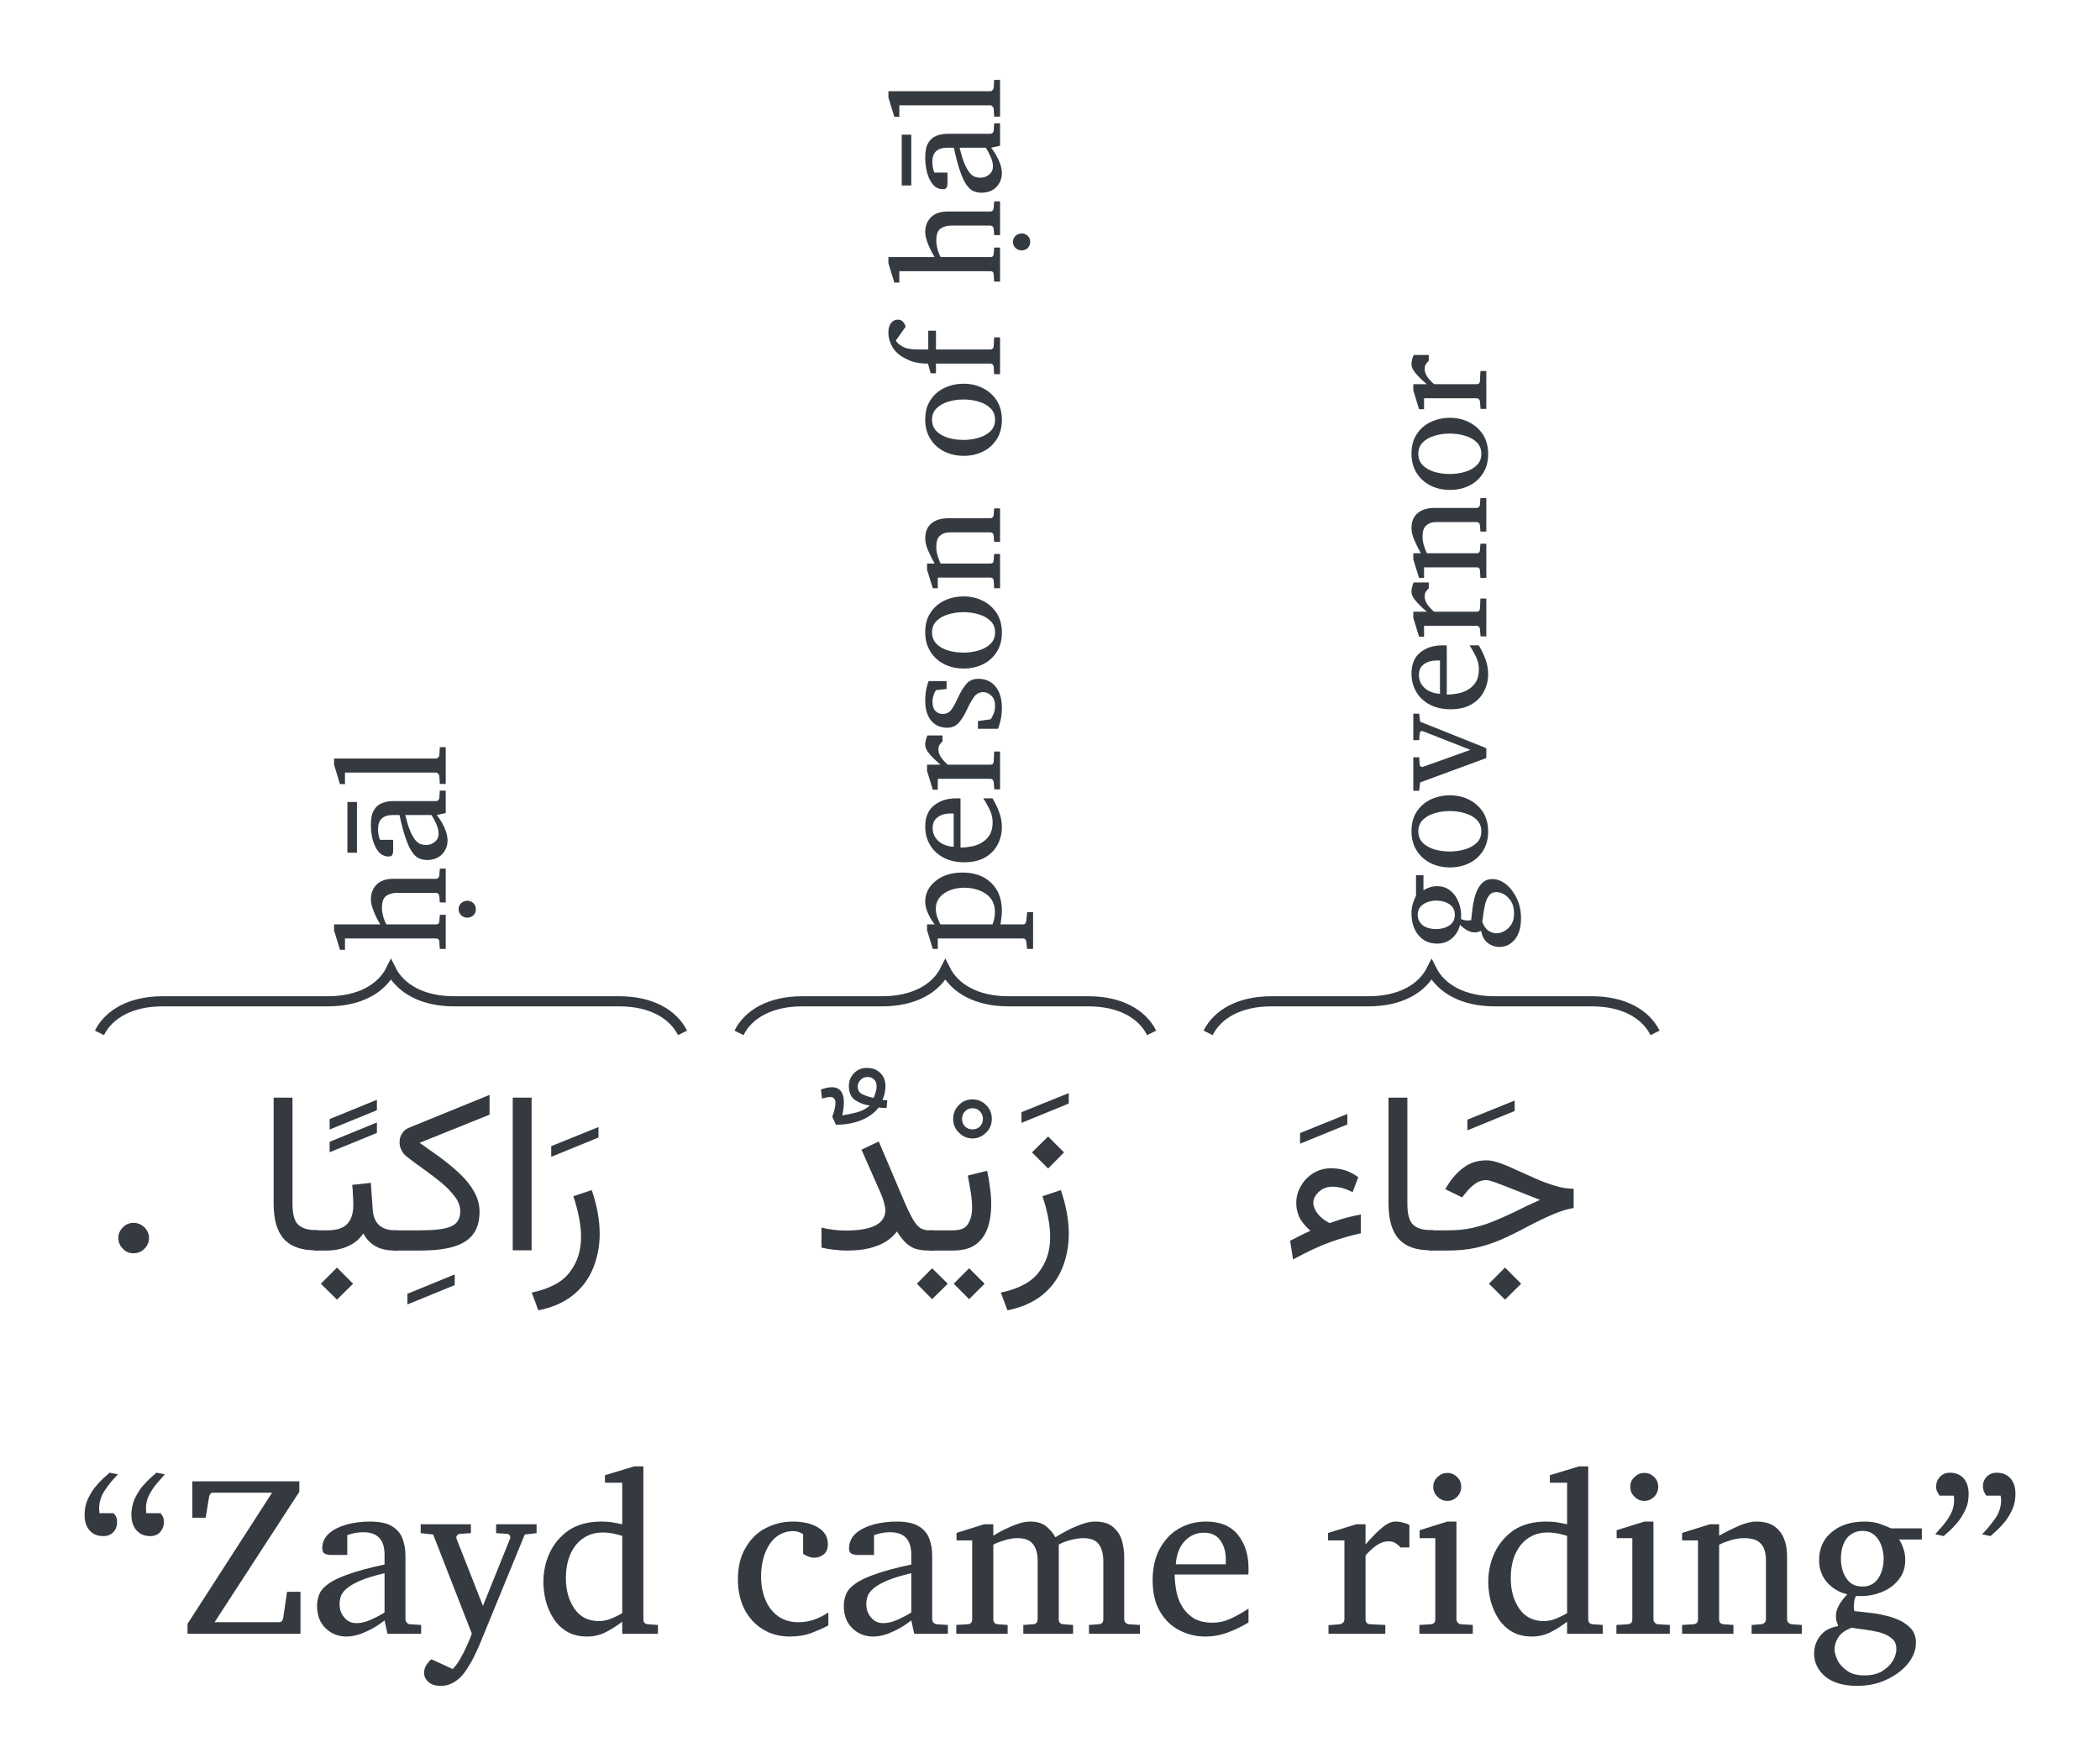
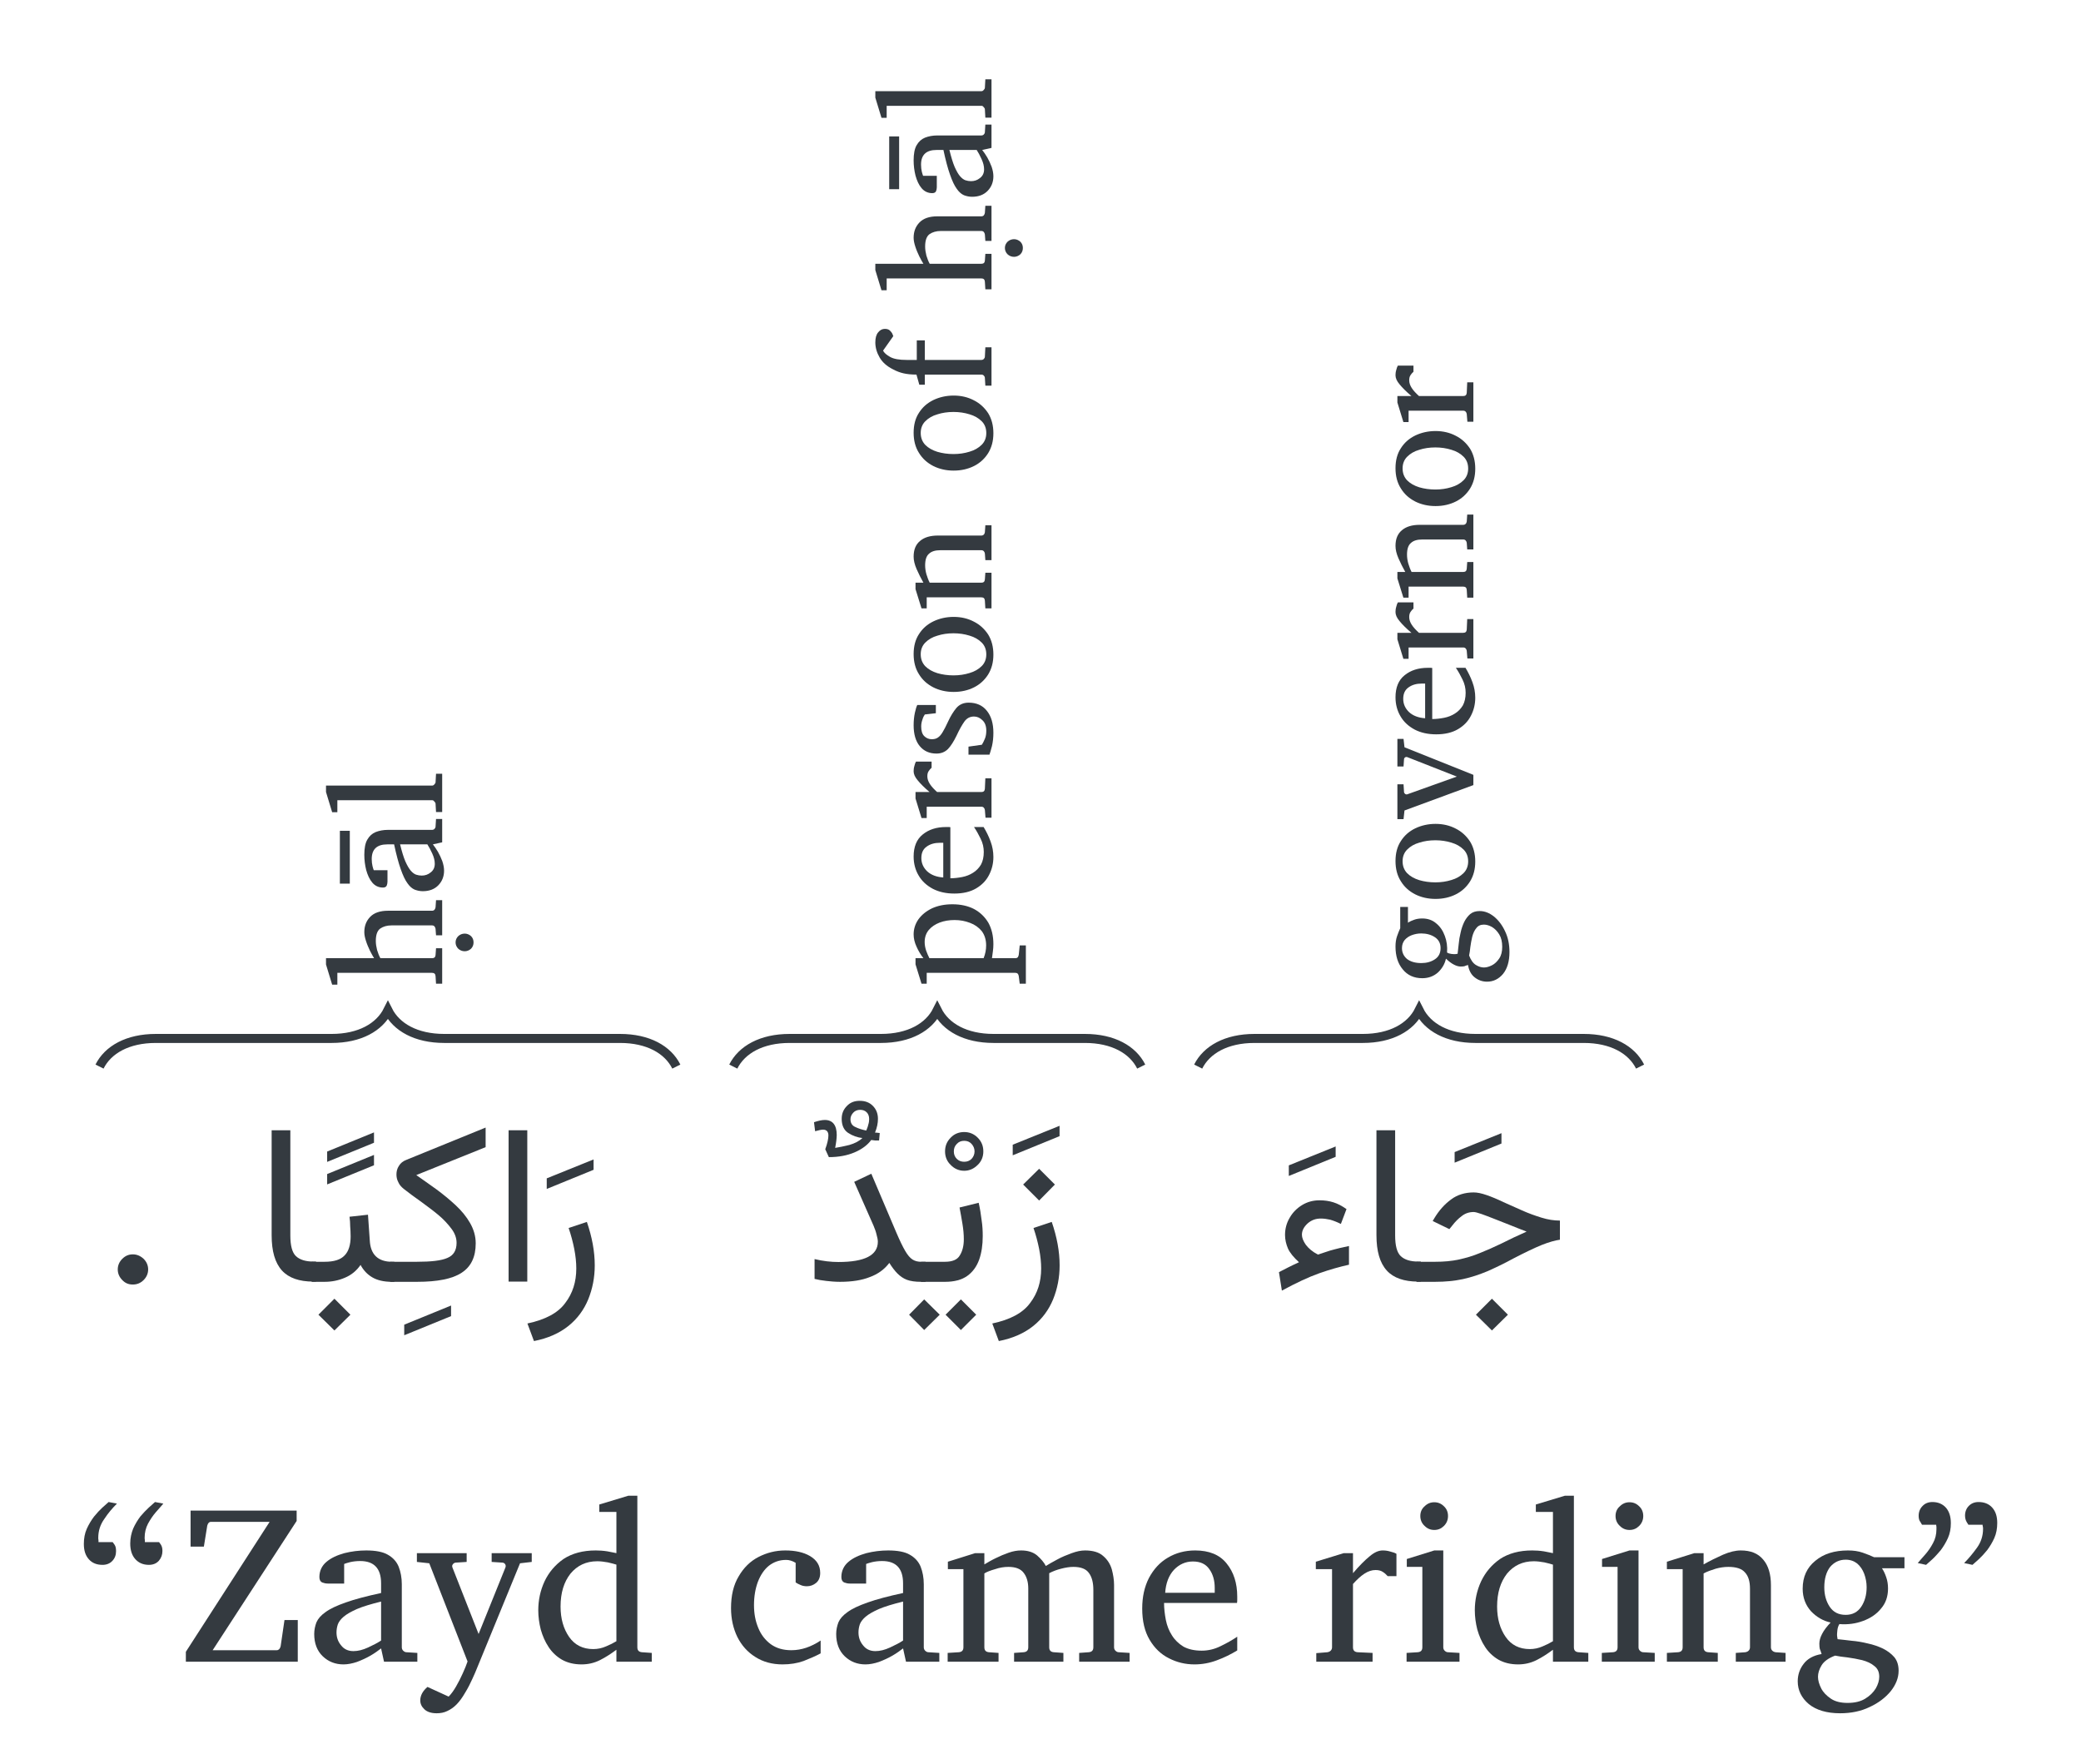
- <svg xmlns="http://www.w3.org/2000/svg" xmlns:xlink="http://www.w3.org/1999/xlink" version="1.1" width="151.636" height="125.428" viewBox="0 0 151.636 125.428">
+ <svg xmlns="http://www.w3.org/2000/svg" xmlns:xlink="http://www.w3.org/1999/xlink" version="1.1" width="151.912" height="128.753" viewBox="0 0 151.912 128.753">
  <defs>
    <path id="font_1_17" d="M.196 .055C.196 .037 .189 .021 .176 .008 .162-.006 .146-.012 .128-.012 .109-.012 .094-.006 .081 .008 .068 .021 .061 .037 .061 .055 .061 .073 .068 .089 .081 .102 .094 .115 .109 .122 .128 .122 .146 .122 .162 .115 .176 .102 .189 .089 .196 .073 .196 .055Z" />
    <path id="font_2_691" d="M.023-.263-.006-.185C.074-.168 .13-.138 .162-.094 .195-.051 .211-0 .211 .059 .211 .086 .208 .115 .202 .146 .196 .176 .188 .207 .177 .239L.258 .266C.281 .199 .293 .135 .293 .073 .293 .019 .283-.031 .264-.078 .245-.124 .216-.164 .176-.196 .136-.228 .085-.251 .023-.263Z" />
    <path id="font_2_728" d="M.031 .557V.604L.239 .688V.642L.031 .557Z" />
    <path id="font_2_681" d="M.157 .673V.001H.074V.673H.157Z" />
    <path id="font_2_1258" d="M.107 .474C.136 .454 .165 .433 .196 .411 .226 .389 .255 .365 .281 .341 .308 .316 .33 .289 .346 .261 .362 .233 .371 .203 .371 .171 .371 .11 .35 .067 .308 .04 .267 .013 .201 0 .11 0H-.009V.089H.109C.173 .089 .218 .094 .245 .106 .272 .117 .286 .139 .286 .173 .286 .194 .279 .215 .263 .236 .248 .256 .229 .277 .205 .297 .181 .317 .155 .336 .128 .356 .101 .375 .075 .394 .051 .413 .04 .422 .032 .431 .027 .443 .021 .454 .019 .466 .019 .477 .019 .49 .022 .503 .03 .515 .037 .527 .048 .536 .064 .542L.415 .685V.598L.107 .474Z" />
    <path id="font_2_731" d="M.028-.247V-.2L.236-.115V-.162L.028-.247Z" />
    <path id="font_2_1179" d="M-.01 .089H.047C.089 .089 .118 .098 .136 .117 .154 .135 .163 .164 .163 .202 .163 .218 .162 .233 .161 .247 .161 .261 .16 .275 .158 .289L.24 .298 .248 .184C.251 .121 .285 .089 .347 .089H.357V0H.346C.31 0 .281 .007 .259 .02 .237 .033 .22 .051 .207 .075 .189 .049 .166 .03 .137 .018 .109 .006 .079 0 .047 0H-.01V.089M.091-.075 .162-.146 .091-.216 .02-.146 .091-.075Z" />
    <path id="font_2_724" d="M.028 .6V.646L.236 .731V.685L.028 .6M.028 .5V.546L.236 .631V.585L.028 .5Z" />
    <path id="font_2_1173" d="M.074 .673H.157V.206C.157 .161 .165 .13 .182 .114 .199 .098 .225 .09 .259 .09H.271V.001H.259C.197 .001 .15 .017 .12 .05 .089 .084 .074 .136 .074 .207V.673Z" />
    <path id="font_2_692" d="M.202 .502 .272 .432 .202 .361 .131 .432 .202 .502M.023-.263-.006-.185C.074-.168 .13-.138 .162-.094 .195-.051 .211-0 .211 .059 .211 .086 .208 .115 .202 .146 .196 .176 .188 .207 .177 .239L.258 .266C.281 .199 .293 .135 .293 .073 .293 .019 .283-.031 .264-.078 .245-.124 .216-.164 .176-.196 .136-.228 .085-.251 .023-.263Z" />
    <path id="font_2_1285" d="M-.011 .089H.095C.128 .089 .15 .098 .161 .117 .173 .136 .179 .16 .179 .189 .179 .21 .177 .233 .173 .257 .169 .281 .165 .305 .16 .33L.245 .351C.251 .325 .255 .299 .258 .274 .262 .249 .263 .225 .263 .203 .263 .164 .258 .129 .247 .098 .236 .068 .219 .044 .194 .026 .17 .009 .137 0 .096 0H-.011V.089M.166-.078 .234-.146 .166-.214 .098-.146 .166-.078M.003-.078 .072-.146 .003-.214-.064-.146 .003-.078Z" />
    <path id="font_2_737" d="M.021 .568C.021 .592 .029 .612 .046 .629 .062 .646 .083 .654 .106 .654 .129 .654 .149 .646 .166 .629 .183 .612 .191 .592 .191 .568 .191 .545 .183 .524 .166 .508 .149 .491 .129 .482 .106 .482 .083 .482 .062 .491 .046 .508 .029 .524 .021 .545 .021 .568M.06 .568C.06 .555 .064 .544 .073 .535 .082 .526 .093 .522 .106 .522 .119 .522 .13 .526 .139 .535 .147 .544 .152 .555 .152 .568 .152 .581 .147 .592 .139 .601 .13 .611 .119 .615 .106 .615 .093 .615 .082 .611 .073 .601 .064 .592 .06 .581 .06 .568Z" />
    <path id="font_2_1209" d="M.329 .178C.329 .186 .327 .197 .323 .211 .32 .224 .315 .237 .31 .249L.224 .444 .3 .48 .411 .219C.426 .184 .439 .157 .45 .138 .461 .119 .472 .106 .483 .099 .494 .092 .507 .089 .521 .089H.541V0H.521C.495 0 .474 .003 .458 .009 .442 .015 .428 .025 .416 .037 .404 .049 .392 .065 .38 .084 .358 .055 .329 .034 .293 .021 .258 .007 .214 0 .161 0 .138 0 .118 .002 .1 .004 .081 .006 .064 .009 .048 .013V.101C.085 .092 .121 .088 .154 .088 .271 .088 .329 .118 .329 .178Z" />
    <path id="font_2_726" d="M.256 .515C.24 .493 .215 .474 .182 .46 .149 .446 .111 .439 .068 .439L.052 .474C.062 .501 .066 .522 .066 .535 .066 .552 .058 .561 .042 .561 .034 .561 .022 .558 .007 .554L.002 .594C.02 .6 .036 .604 .05 .604 .085 .604 .103 .581 .103 .537 .103 .529 .102 .521 .101 .511 .1 .502 .098 .491 .096 .48 .114 .483 .135 .487 .159 .493 .183 .5 .203 .51 .217 .524 .194 .526 .173 .534 .153 .547 .134 .56 .125 .581 .125 .609 .125 .631 .132 .65 .148 .666 .163 .682 .182 .689 .205 .689 .229 .689 .248 .682 .263 .667 .278 .652 .286 .633 .286 .609 .286 .59 .282 .57 .273 .548 .278 .548 .285 .547 .294 .546L.291 .513C.284 .513 .278 .513 .273 .513 .268 .514 .262 .514 .256 .515M.234 .557C.237 .565 .241 .573 .243 .583 .246 .592 .247 .601 .247 .608 .247 .621 .243 .631 .236 .638 .228 .646 .218 .649 .207 .649 .195 .649 .184 .645 .176 .636 .168 .627 .164 .618 .164 .607 .164 .591 .171 .579 .185 .573 .199 .566 .215 .561 .234 .557Z" />
    <path id="font_2_1198" d="M.325-.075 .396-.146 .325-.216 .254-.146 .325-.075M-.01 .089H.073C.111 .089 .146 .092 .178 .099 .21 .106 .241 .115 .272 .128 .302 .14 .334 .154 .367 .17 .401 .187 .438 .205 .479 .223 .456 .232 .432 .241 .408 .251 .383 .261 .359 .27 .337 .279 .315 .288 .295 .295 .279 .301 .262 .307 .25 .31 .244 .31 .224 .31 .206 .304 .191 .292 .176 .281 .162 .267 .149 .25L.136 .234 .062 .27 .069 .282C.09 .317 .115 .345 .144 .366 .172 .387 .206 .397 .244 .397 .26 .397 .279 .393 .302 .385 .325 .377 .349 .367 .376 .354 .403 .342 .43 .33 .459 .317 .488 .304 .516 .294 .545 .285 .574 .276 .601 .272 .627 .272V.187C.606 .184 .58 .177 .547 .164 .515 .151 .473 .131 .421 .104 .379 .081 .341 .063 .305 .047 .269 .032 .233 .02 .196 .012 .159 .004 .118 0 .072 0H-.01V.089Z" />
    <path id="font_2_675" d="M.147 .209C.147 .196 .153 .181 .164 .165 .176 .149 .193 .134 .218 .121 .24 .128 .258 .134 .273 .139 .288 .143 .302 .147 .315 .15 .328 .153 .341 .156 .356 .159V.076C.316 .067 .272 .055 .224 .038 .176 .021 .121-.005 .058-.039L.045 .043C.062 .052 .076 .059 .086 .064 .097 .07 .113 .077 .134 .087 .111 .108 .094 .128 .085 .148 .077 .167 .072 .187 .072 .208 .072 .236 .079 .262 .093 .285 .106 .308 .125 .327 .148 .341 .171 .355 .197 .362 .225 .362 .248 .362 .268 .359 .287 .353 .306 .347 .325 .337 .345 .323L.32 .257C.302 .266 .286 .272 .272 .276 .258 .279 .245 .281 .231 .281 .208 .281 .189 .274 .172 .259 .156 .244 .147 .228 .147 .209Z" />
    <path id="font_1_902" d="M.551 0H.328V.039L.369 .042C.375 .043 .38 .045 .385 .049 .389 .053 .391 .058 .391 .064V.322C.391 .35 .384 .374 .371 .393 .357 .412 .331 .421 .292 .421 .274 .421 .255 .418 .235 .413 .215 .407 .197 .4 .183 .392V.064C.183 .05 .19 .043 .203 .042L.246 .039V0H.021V.039L.069 .042C.083 .043 .09 .05 .09 .064V.665H.015V.698L.143 .737H.183V.432C.195 .44 .211 .448 .23 .458 .249 .467 .269 .476 .291 .483 .312 .49 .331 .494 .348 .494 .387 .494 .419 .482 .445 .457 .471 .432 .484 .394 .484 .343V.064C.484 .058 .486 .053 .49 .049 .495 .045 .5 .043 .506 .042L.551 .039V0M.339-.143C.339-.158 .333-.172 .323-.183 .312-.194 .299-.199 .283-.199 .268-.199 .254-.194 .243-.183 .233-.172 .227-.158 .227-.143 .227-.127 .233-.113 .243-.102 .254-.091 .268-.085 .283-.085 .299-.085 .312-.091 .323-.102 .333-.113 .339-.127 .339-.143Z" />
    <path id="font_1_271" d="M.492 0H.344L.331 .059C.318 .049 .303 .038 .284 .027 .265 .016 .245 .007 .224-.001 .203-.008 .183-.012 .164-.012 .128-.012 .097-0 .072 .024 .047 .048 .034 .081 .034 .123 .034 .142 .038 .159 .044 .175 .051 .191 .064 .206 .084 .22 .104 .235 .134 .249 .174 .263 .213 .277 .266 .291 .331 .305 .331 .307 .331 .313 .331 .322 .331 .331 .331 .34 .331 .348 .331 .414 .3 .447 .238 .447 .221 .447 .206 .445 .193 .442 .181 .439 .172 .436 .167 .434V.347H.094C.085 .347 .077 .349 .069 .352 .061 .356 .057 .364 .057 .376 .057 .403 .068 .426 .088 .443 .109 .461 .136 .473 .168 .482 .2 .49 .232 .494 .265 .494 .306 .494 .339 .488 .361 .475 .384 .462 .4 .444 .409 .422 .418 .399 .423 .373 .423 .344V.064C.423 .058 .425 .053 .429 .049 .433 .045 .438 .042 .444 .042L.492 .039V0M.331 .094V.267C.286 .256 .25 .245 .224 .234 .197 .222 .178 .211 .165 .2 .152 .189 .143 .177 .139 .166 .135 .154 .133 .142 .133 .13 .133 .109 .139 .09 .153 .073 .166 .056 .184 .047 .208 .047 .228 .047 .249 .052 .273 .063 .297 .074 .316 .084 .331 .094M.417 .586H.082V.649H.417V.586Z" />
    <path id="font_1_79" d="M.27 0H.027V.039L.08 .042C.085 .042 .089 .045 .094 .05 .1 .054 .102 .059 .102 .063V.665H.026V.698L.154 .737H.195V.063C.195 .059 .197 .054 .202 .05 .207 .045 .212 .042 .216 .042L.27 .039V0Z" />
    <path id="font_1_83" d="M.525 .248C.525 .196 .515 .15 .495 .111 .474 .072 .445 .042 .408 .02 .37-.001 .325-.012 .272-.012 .257-.012 .242-.011 .228-.009 .213-.007 .198-.005 .183-.003V-.152C.183-.158 .185-.163 .189-.167 .194-.17 .199-.172 .205-.173L.264-.179V-.218H.021V-.179L.069-.173C.083-.171 .09-.164 .09-.152V.411H.021V.444L.144 .482H.183V.432C.206 .45 .23 .464 .257 .476 .283 .488 .309 .494 .334 .494 .368 .494 .4 .484 .429 .464 .458 .443 .481 .415 .499 .378 .516 .341 .525 .298 .525 .248M.425 .234C.425 .268 .42 .3 .409 .329 .398 .357 .383 .38 .362 .398 .341 .415 .316 .424 .285 .424 .268 .424 .251 .421 .232 .415 .214 .408 .198 .402 .183 .394V.05C.21 .039 .237 .034 .264 .034 .301 .034 .331 .044 .355 .062 .378 .081 .396 .106 .407 .136 .419 .167 .425 .199 .425 .234Z" />
    <path id="font_1_72" d="M.266-.012C.226-.012 .188-.003 .153 .015 .117 .033 .089 .06 .067 .097 .045 .134 .034 .18 .034 .236 .034 .288 .044 .333 .064 .372 .085 .411 .112 .441 .148 .462 .183 .483 .224 .494 .269 .494 .331 .494 .378 .475 .409 .436 .44 .398 .456 .349 .456 .289 .456 .286 .456 .281 .456 .276 .456 .271 .456 .266 .455 .261H.131C.131 .236 .134 .211 .139 .185 .144 .16 .153 .137 .166 .117 .179 .096 .196 .08 .217 .067 .239 .055 .266 .049 .298 .049 .326 .049 .354 .055 .382 .069 .409 .082 .434 .096 .456 .111V.05C.428 .033 .398 .018 .365 .006 .333-.006 .3-.012 .266-.012M.136 .306H.356V.328C.356 .361 .348 .389 .332 .411 .316 .434 .292 .445 .259 .445 .226 .445 .198 .432 .175 .408 .152 .383 .139 .349 .136 .306Z" />
    <path id="font_1_85" d="M.381 .38H.342C.336 .387 .328 .394 .32 .399 .311 .405 .3 .407 .288 .407 .272 .407 .256 .402 .239 .391 .222 .38 .205 .364 .188 .345V.064C.188 .05 .195 .043 .209 .042L.275 .039V0H.025V.038L.074 .042C.08 .043 .085 .045 .089 .049 .093 .053 .095 .058 .095 .064V.411H.023V.444L.147 .482H.188V.393C.216 .426 .241 .451 .262 .468 .283 .486 .302 .494 .32 .494 .33 .494 .341 .493 .354 .489 .366 .486 .375 .483 .381 .479V.38Z" />
    <path id="font_1_86" d="M.349 .353H.297L.289 .423C.282 .428 .271 .434 .257 .438 .243 .443 .229 .446 .213 .446 .186 .446 .165 .44 .152 .427 .139 .414 .132 .398 .132 .379 .132 .364 .135 .351 .142 .341 .149 .33 .16 .32 .177 .31 .193 .3 .215 .289 .243 .276 .278 .26 .307 .242 .33 .223 .352 .204 .364 .178 .364 .145 .364 .096 .347 .057 .313 .03 .279 .002 .232-.012 .173-.012 .142-.012 .114-.009 .088-.003 .062 .004 .044 .009 .034 .013V.146H.085L.097 .061C.107 .055 .12 .048 .135 .042 .149 .036 .167 .033 .186 .033 .215 .033 .237 .041 .252 .057 .268 .073 .276 .091 .276 .111 .276 .137 .265 .157 .244 .172 .223 .187 .193 .204 .154 .222 .117 .24 .089 .258 .07 .276 .051 .295 .041 .319 .041 .349 .041 .394 .057 .429 .088 .455 .119 .481 .164 .494 .221 .494 .25 .494 .277 .491 .3 .486 .323 .481 .339 .476 .349 .471V.353Z" />
    <path id="font_1_82" d="M.51 .24C.51 .193 .5 .15 .48 .112 .461 .074 .433 .044 .398 .021 .362-.001 .32-.012 .271-.012 .222-.012 .181-.001 .145 .021 .11 .043 .082 .073 .063 .111 .044 .149 .034 .192 .034 .24 .034 .288 .044 .331 .063 .369 .083 .408 .11 .438 .146 .46 .182 .483 .225 .494 .274 .494 .324 .494 .366 .483 .401 .46 .437 .437 .463 .407 .482 .368 .5 .33 .51 .287 .51 .24M.406 .241C.406 .278 .401 .312 .391 .343 .382 .375 .367 .4 .347 .42 .328 .439 .303 .449 .273 .449 .242 .449 .217 .439 .197 .42 .177 .4 .163 .375 .153 .343 .144 .312 .139 .278 .139 .241 .139 .205 .144 .171 .154 .139 .163 .108 .178 .082 .198 .062 .217 .043 .242 .033 .272 .033 .303 .033 .328 .043 .347 .062 .367 .082 .382 .108 .391 .139 .401 .171 .406 .205 .406 .241Z" />
    <path id="font_1_81" d="M.547 0H.326V.039L.368 .042C.374 .043 .379 .045 .383 .049 .387 .053 .389 .058 .389 .064V.324C.389 .356 .382 .38 .367 .396 .353 .413 .328 .421 .293 .421 .274 .421 .255 .418 .237 .413 .218 .407 .2 .401 .183 .392V.064C.183 .05 .19 .043 .204 .042L.246 .039V0H.02V.039L.069 .042C.083 .043 .09 .05 .09 .064V.411H.02V.444L.142 .482H.183V.432C.211 .448 .24 .462 .269 .475 .299 .488 .325 .494 .348 .494 .392 .494 .425 .481 .448 .453 .471 .426 .482 .388 .482 .34V.064C.482 .058 .484 .053 .488 .049 .492 .045 .497 .043 .503 .042L.547 .039V0Z" />
    <path id="font_1_73" d="M.389 .677C.389 .663 .386 .653 .379 .645 .372 .638 .365 .632 .358 .629 .35 .626 .345 .624 .343 .623L.251 .688C.237 .681 .223 .665 .211 .643 .198 .62 .192 .585 .192 .538V.474H.316V.423H.192V.064C.192 .058 .194 .053 .198 .049 .202 .045 .207 .042 .213 .042L.272 .039V0H.029V.039L.078 .042C.084 .042 .089 .045 .093 .049 .097 .053 .099 .058 .099 .064V.423H.035V.458L.099 .476C.099 .509 .102 .536 .107 .558 .112 .58 .12 .602 .133 .626 .152 .664 .177 .692 .208 .71 .239 .728 .271 .737 .303 .737 .332 .737 .353 .731 .367 .719 .382 .707 .389 .693 .389 .677Z" />
    <path id="font_1_74" d="M.508 .415H.408C.416 .403 .422 .39 .427 .375 .432 .361 .435 .344 .435 .325 .435 .29 .425 .26 .404 .236 .384 .211 .357 .193 .324 .181 .292 .169 .257 .164 .219 .167 .214 .159 .211 .149 .21 .139 .209 .129 .208 .12 .209 .113 .21 .105 .211 .101 .211 .1 .229 .098 .25 .096 .273 .093 .297 .091 .321 .087 .345 .081 .369 .076 .392 .068 .413 .058 .433 .048 .45 .035 .463 .02 .476 .004 .482-.016 .482-.04 .482-.072 .47-.102 .447-.131 .424-.159 .393-.183 .354-.201 .315-.22 .271-.229 .222-.229 .163-.229 .116-.215 .083-.188 .051-.161 .034-.127 .034-.087 .034-.058 .043-.032 .06-.01 .077 .013 .104 .028 .14 .034 .137 .045 .134 .052 .132 .057 .131 .061 .13 .069 .13 .08 .13 .093 .134 .108 .142 .123 .15 .139 .163 .156 .18 .174 .147 .181 .118 .198 .093 .224 .069 .251 .056 .284 .056 .324 .056 .377 .075 .418 .112 .448 .149 .479 .197 .494 .257 .494 .281 .494 .303 .491 .323 .484 .343 .477 .36 .47 .373 .464H.508V.415M.34 .331C.34 .352 .336 .372 .329 .391 .322 .409 .312 .424 .298 .436 .284 .447 .267 .453 .247 .453 .219 .453 .196 .442 .178 .421 .161 .399 .152 .369 .152 .33 .152 .297 .16 .268 .176 .244 .192 .22 .215 .208 .247 .208 .277 .208 .3 .22 .316 .244 .332 .268 .34 .297 .34 .331M.396-.067C.396-.046 .389-.03 .374-.019 .36-.007 .342 .001 .32 .007 .299 .012 .277 .016 .255 .019 .234 .021 .215 .024 .2 .027 .171 .016 .151 .002 .14-.016 .129-.034 .124-.051 .124-.067 .124-.083 .129-.1 .138-.118 .147-.136 .162-.151 .181-.164 .2-.177 .225-.183 .255-.183 .287-.183 .313-.177 .334-.164 .355-.151 .37-.136 .381-.118 .391-.1 .396-.083 .396-.067Z" />
    <path id="font_1_89" d="M.519 .443 .466 .437 .291 0H.226L.065 .437 .01 .443V.482H.231V.443L.183 .44C.178 .44 .173 .437 .17 .433 .167 .428 .166 .424 .168 .418L.28 .105 .403 .418C.405 .423 .405 .428 .402 .433 .399 .437 .395 .44 .389 .44L.344 .443V.482H.519V.443Z" />
    <path id="font_1_180" d="M.392 .702C.383 .691 .371 .678 .358 .663 .345 .648 .334 .631 .324 .613 .314 .594 .309 .573 .309 .551 .309 .548 .309 .544 .31 .54 .31 .537 .31 .533 .31 .531H.373L.381 .52C.386 .512 .388 .503 .388 .492 .388 .475 .383 .461 .372 .448 .361 .436 .346 .43 .328 .43 .302 .43 .282 .439 .267 .456 .252 .473 .245 .496 .245 .525 .245 .549 .25 .571 .258 .591 .267 .611 .278 .629 .29 .645 .303 .66 .315 .673 .327 .684 .339 .695 .348 .703 .355 .709L.392 .702M.186 .702C.166 .682 .147 .66 .13 .634 .112 .609 .103 .581 .103 .55 .103 .547 .103 .543 .104 .54 .104 .536 .104 .533 .104 .531H.167L.175 .52C.18 .513 .182 .504 .182 .491 .182 .474 .177 .46 .166 .448 .155 .436 .14 .43 .122 .43 .096 .43 .076 .438 .061 .455 .046 .472 .039 .494 .039 .523 .039 .547 .043 .57 .052 .59 .061 .61 .072 .628 .084 .644 .097 .66 .109 .673 .121 .684 .133 .695 .142 .703 .149 .709L.186 .702Z" />
    <path id="font_1_61" d="M.536 0H.039V.044L.411 .621H.151C.142 .621 .137 .615 .134 .604L.119 .511H.06V.671H.531V.625L.158 .051H.443C.447 .051 .451 .053 .454 .056 .457 .06 .459 .064 .46 .069L.477 .185H.536V0Z" />
    <path id="font_1_68" d="M.492 0H.344L.331 .059C.318 .049 .303 .038 .284 .027 .265 .016 .245 .007 .224-.001 .203-.008 .183-.012 .164-.012 .128-.012 .097-0 .072 .024 .047 .048 .034 .081 .034 .123 .034 .142 .038 .159 .044 .175 .051 .191 .064 .206 .084 .22 .104 .235 .134 .249 .174 .263 .213 .277 .266 .291 .331 .305 .331 .307 .331 .313 .331 .322 .331 .331 .331 .34 .331 .348 .331 .414 .3 .447 .238 .447 .221 .447 .206 .445 .193 .442 .181 .439 .172 .436 .167 .434V.347H.094C.085 .347 .077 .349 .069 .352 .061 .356 .057 .364 .057 .376 .057 .403 .068 .426 .088 .443 .109 .461 .136 .473 .168 .482 .2 .49 .232 .494 .265 .494 .306 .494 .339 .488 .361 .475 .384 .462 .4 .444 .409 .422 .418 .399 .423 .373 .423 .344V.064C.423 .058 .425 .053 .429 .049 .433 .045 .438 .042 .444 .042L.492 .039V0M.331 .094V.267C.286 .256 .25 .245 .224 .234 .197 .222 .178 .211 .165 .2 .152 .189 .143 .177 .139 .166 .135 .154 .133 .142 .133 .13 .133 .109 .139 .09 .153 .073 .166 .056 .184 .047 .208 .047 .228 .047 .249 .052 .273 .063 .297 .074 .316 .084 .331 .094Z" />
    <path id="font_1_92" d="M.52 .443 .468 .437 .276-.031C.272-.042 .265-.057 .256-.077 .247-.097 .237-.117 .224-.138 .212-.159 .199-.177 .185-.191 .173-.203 .16-.212 .145-.219 .131-.226 .115-.229 .098-.229 .074-.229 .056-.223 .044-.212 .031-.2 .025-.187 .025-.172 .025-.15 .036-.13 .057-.112L.151-.155C.162-.144 .173-.129 .184-.11 .195-.091 .205-.071 .214-.051 .223-.031 .23-.014 .235 .001L.065 .437 .01 .443V.482H.231V.443L.183 .44C.178 .44 .173 .437 .17 .433 .166 .428 .166 .424 .168 .418L.284 .123 .403 .418C.405 .423 .405 .428 .402 .433 .399 .437 .395 .44 .389 .44L.342 .443V.482H.52V.443Z" />
    <path id="font_1_71" d="M.538 0H.381V.053C.358 .036 .334 .02 .308 .007 .282-.006 .255-.012 .226-.012 .193-.012 .164-.005 .139 .009 .115 .023 .095 .042 .08 .065 .064 .089 .053 .115 .045 .143 .038 .171 .034 .2 .034 .228 .034 .273 .043 .316 .062 .357 .081 .397 .109 .43 .146 .456 .184 .481 .232 .494 .289 .494 .305 .494 .322 .493 .341 .49 .36 .486 .373 .484 .381 .482V.665H.305V.698L.434 .737H.474V.064C.474 .05 .481 .043 .495 .042L.538 .039V0M.381 .091V.431C.372 .434 .36 .437 .343 .441 .326 .444 .311 .446 .296 .446 .246 .446 .207 .427 .177 .391 .148 .354 .133 .306 .133 .245 .133 .191 .146 .146 .171 .11 .196 .074 .232 .056 .278 .056 .298 .056 .317 .06 .335 .068 .352 .075 .368 .083 .381 .091Z" />
    <path id="font_1_70" d="M.432 .037C.41 .025 .384 .014 .356 .003 .328-.007 .297-.012 .263-.012 .217-.012 .176-.001 .142 .021 .108 .042 .081 .072 .062 .11 .044 .147 .034 .19 .034 .238 .034 .294 .045 .341 .068 .379 .09 .417 .119 .446 .156 .465 .193 .484 .232 .494 .275 .494 .319 .494 .356 .486 .385 .469 .415 .451 .43 .427 .43 .394 .43 .375 .424 .36 .412 .35 .4 .34 .386 .335 .371 .335 .36 .335 .35 .337 .342 .341 .334 .344 .327 .348 .321 .352V.439C.306 .448 .292 .452 .279 .452 .249 .452 .224 .443 .202 .426 .181 .409 .165 .385 .153 .354 .142 .324 .136 .29 .136 .251 .136 .214 .142 .181 .155 .15 .167 .12 .186 .096 .21 .078 .235 .06 .265 .051 .302 .051 .325 .051 .347 .055 .368 .062 .389 .069 .411 .08 .432 .094V.037Z" />
    <path id="font_1_80" d="M.828 0H.604V.039L.646 .042C.66 .043 .667 .05 .667 .064V.319C.667 .35 .661 .375 .648 .393 .635 .412 .612 .421 .578 .421 .562 .421 .543 .418 .524 .413 .504 .408 .486 .401 .471 .393V.064C.471 .05 .478 .043 .492 .042L.534 .039V0H.315V.039L.357 .042C.371 .043 .378 .05 .378 .064V.325C.378 .354 .371 .377 .358 .394 .345 .412 .322 .421 .29 .421 .271 .421 .251 .418 .231 .411 .21 .405 .194 .399 .183 .392V.064C.183 .05 .19 .043 .204 .042L.246 .039V0H.02V.039L.069 .042C.083 .043 .09 .05 .09 .064V.411H.021V.444L.142 .482H.183V.432C.198 .441 .215 .451 .234 .46 .252 .469 .271 .477 .291 .484 .311 .491 .329 .494 .346 .494 .375 .494 .399 .487 .417 .472 .434 .457 .448 .441 .456 .425 .469 .433 .486 .443 .507 .454 .527 .465 .549 .474 .571 .482 .593 .49 .612 .494 .63 .494 .665 .494 .692 .486 .71 .47 .729 .454 .742 .434 .749 .41 .755 .387 .759 .364 .759 .341V.064C.759 .058 .761 .053 .765 .049 .769 .045 .774 .042 .78 .042L.828 .039V0Z" />
    <path id="font_1_76" d="M.218 .647C.218 .63 .212 .615 .2 .603 .188 .591 .174 .585 .157 .585 .14 .585 .126 .591 .114 .603 .101 .615 .095 .63 .095 .647 .095 .664 .101 .679 .114 .69 .126 .702 .14 .708 .157 .708 .174 .708 .188 .702 .2 .69 .212 .679 .218 .664 .218 .647M.269 0H.034V.039L.083 .042C.097 .043 .104 .05 .104 .064V.421H.035V.456L.157 .494H.197V.064C.197 .058 .199 .053 .203 .049 .207 .045 .212 .042 .218 .042L.269 .039V0Z" />
    <path id="font_1_181" d="M.414 .616C.414 .592 .41 .569 .401 .549 .392 .529 .381 .511 .369 .495 .356 .479 .344 .466 .332 .455 .32 .444 .311 .436 .304 .43L.267 .438C.287 .458 .306 .481 .324 .506 .342 .531 .351 .559 .351 .59 .351 .593 .351 .597 .35 .6 .349 .603 .349 .606 .349 .608H.286L.279 .619C.274 .627 .271 .637 .271 .649 .271 .666 .277 .681 .288 .692 .299 .703 .313 .709 .331 .709 .356 .709 .377 .701 .392 .684 .407 .667 .414 .645 .414 .616M.208 .615C.208 .591 .204 .569 .195 .549 .186 .529 .175 .511 .163 .495 .15 .48 .138 .466 .126 .455 .114 .444 .105 .436 .098 .43L.061 .438C.07 .449 .082 .462 .095 .477 .108 .492 .119 .508 .129 .527 .139 .545 .144 .566 .144 .588 .144 .591 .144 .595 .144 .599 .143 .603 .143 .606 .143 .608H.08L.073 .62C.067 .627 .065 .637 .065 .648 .065 .665 .071 .68 .082 .691 .093 .703 .108 .709 .126 .709 .152 .709 .172 .7 .187 .683 .201 .666 .208 .644 .208 .615Z" />
  </defs>
-   <use data-text="." xlink:href="#font_1_17" transform="matrix(16.40848,0,0,-16.40848,7.543261,90.30502)" fill="#343a40" />
-   <use data-text="ر" xlink:href="#font_2_691" transform="matrix(16.40848,0,0,-16.40848,38.49405,90.30502)" fill="#343a40" />
-   <use data-text="َ" xlink:href="#font_2_728" transform="matrix(16.40848,0,0,-16.40848,39.29376,92.6767)" fill="#343a40" />
-   <use data-text="ا" xlink:href="#font_2_681" transform="matrix(16.40848,0,0,-16.40848,35.80944,90.30502)" fill="#343a40" />
-   <use data-text="ك" xlink:href="#font_2_1258" transform="matrix(16.40848,0,0,-16.40848,28.54049,90.30502)" fill="#343a40" />
-   <use data-text="ِ" xlink:href="#font_2_731" transform="matrix(16.40848,0,0,-16.40848,28.95975,90.14398)" fill="#343a40" />
-   <use data-text="ب" xlink:href="#font_2_1179" transform="matrix(16.40848,0,0,-16.40848,22.8384,90.30502)" fill="#343a40" />
-   <use data-text="ً" xlink:href="#font_2_724" transform="matrix(16.40848,0,0,-16.40848,23.34348,91.41034)" fill="#343a40" />
-   <use data-text="ا" xlink:href="#font_2_1173" transform="matrix(16.40848,0,0,-16.40848,18.54339,90.30502)" fill="#343a40" />
-   <use data-text="ز" xlink:href="#font_2_692" transform="matrix(16.40848,0,0,-16.40848,72.36735,90.30502)" fill="#343a40" />
-   <use data-text="َ" xlink:href="#font_2_728" transform="matrix(16.40848,0,0,-16.40848,73.24941,90.2245)" fill="#343a40" />
-   <use data-text="ي" xlink:href="#font_2_1285" transform="matrix(16.40848,0,0,-16.40848,67.25616,90.30502)" fill="#343a40" />
-   <use data-text="ْ" xlink:href="#font_2_737" transform="matrix(16.40848,0,0,-16.40848,68.48226,90.12019)" fill="#343a40" />
-   <use data-text="د" xlink:href="#font_2_1209" transform="matrix(16.40848,0,0,-16.40848,58.53072,90.30502)" fill="#343a40" />
-   <use data-text="ٌ" xlink:href="#font_2_726" transform="matrix(16.40848,0,0,-16.40848,59.24442,88.42195)" fill="#343a40" />
-   <use data-text="ج" xlink:href="#font_2_1198" transform="matrix(16.40848,0,0,-16.40848,103.3419,90.30502)" fill="#343a40" />
-   <use data-text="َ" xlink:href="#font_2_728" transform="matrix(16.40848,0,0,-16.40848,105.4483,90.76251)" fill="#343a40" />
-   <use data-text="ا" xlink:href="#font_2_1173" transform="matrix(16.40848,0,0,-16.40848,99.04691,90.30502)" fill="#343a40" />
-   <use data-text="ء" xlink:href="#font_2_675" transform="matrix(16.40848,0,0,-16.40848,92.41789,90.30502)" fill="#343a40" />
-   <use data-text="َ" xlink:href="#font_2_728" transform="matrix(16.40848,0,0,-16.40848,93.36659,91.73059)" fill="#343a40" />
-   <path transform="matrix(1.83,0,0,-1.83,7.543261,90.30502)" stroke-width=".399" stroke-linecap="butt" stroke-miterlimit="10" stroke-linejoin="miter" fill="none" stroke="#343a40" d="M-.199 8.589C.174 9.337 1.046 9.835 2.291 9.835H8.814C10.059 9.835 10.931 10.333 11.304 11.08 11.678 10.333 12.55 9.835 13.795 9.835H20.317C21.563 9.835 22.435 9.337 22.808 8.589" />
-   <use data-text="ḥ" xlink:href="#font_1_902" transform="matrix(0,-10.93897,-10.93897,-0,32.18422,68.75311)" fill="#343a40" />
-   <use data-text="ā" xlink:href="#font_1_271" transform="matrix(0,-10.93897,-10.93897,-0,32.18422,62.47414)" fill="#343a40" />
-   <use data-text="l" xlink:href="#font_1_79" transform="matrix(0,-10.93897,-10.93897,-0,32.18422,56.9062)" fill="#343a40" />
-   <path transform="matrix(1.83,0,0,-1.83,7.543261,90.30502)" stroke-width=".399" stroke-linecap="butt" stroke-miterlimit="10" stroke-linejoin="miter" fill="none" stroke="#343a40" d="M25.037 8.589C25.41 9.337 26.282 9.835 27.527 9.835H30.687C31.932 9.835 32.804 10.333 33.178 11.08 33.551 10.333 34.423 9.835 35.668 9.835H38.828C40.074 9.835 40.945 9.337 41.319 8.589" />
-   <use data-text="p" xlink:href="#font_1_83" transform="matrix(0,-10.93897,-10.93897,-0,72.21181,68.75311)" fill="#343a40" />
-   <use data-text="e" xlink:href="#font_1_72" transform="matrix(0,-10.93897,-10.93897,-0,72.21181,62.63822)" fill="#343a40" />
-   <use data-text="r" xlink:href="#font_1_85" transform="matrix(0,-10.93897,-10.93897,-0,72.21181,57.27812)" fill="#343a40" />
-   <use data-text="s" xlink:href="#font_1_86" transform="matrix(0,-10.93897,-10.93897,-0,72.21181,53.00098)" fill="#343a40" />
-   <use data-text="o" xlink:href="#font_1_82" transform="matrix(0,-10.93897,-10.93897,-0,72.21181,48.64726)" fill="#343a40" />
-   <use data-text="n" xlink:href="#font_1_81" transform="matrix(0,-10.93897,-10.93897,-0,72.21181,42.69647)" fill="#343a40" />
-   <use data-text="o" xlink:href="#font_1_82" transform="matrix(0,-10.93897,-10.93897,-0,72.21181,33.28895)" fill="#343a40" />
-   <use data-text="f" xlink:href="#font_1_73" transform="matrix(0,-10.93897,-10.93897,-0,72.21181,27.33814)" fill="#343a40" />
-   <use data-text="ḥ" xlink:href="#font_1_902" transform="matrix(0,-10.93897,-10.93897,-0,72.21181,20.56691)" fill="#343a40" />
-   <use data-text="ā" xlink:href="#font_1_271" transform="matrix(0,-10.93897,-10.93897,-0,72.21181,14.28794)" fill="#343a40" />
-   <use data-text="l" xlink:href="#font_1_79" transform="matrix(0,-10.93897,-10.93897,-0,72.21181,8.720001)" fill="#343a40" />
-   <path transform="matrix(1.83,0,0,-1.83,7.543261,90.30502)" stroke-width=".399" stroke-linecap="butt" stroke-miterlimit="10" stroke-linejoin="miter" fill="none" stroke="#343a40" d="M43.547 8.589C43.921 9.337 44.793 9.835 46.038 9.835H49.874C51.12 9.835 51.992 10.333 52.365 11.08 52.739 10.333 53.61 9.835 54.856 9.835H58.692C59.937 9.835 60.809 9.337 61.183 8.589" />
-   <use data-text="g" xlink:href="#font_1_74" transform="matrix(0,-10.93897,-10.93897,-0,107.324,68.75311)" fill="#343a40" />
-   <use data-text="o" xlink:href="#font_1_82" transform="matrix(0,-10.93897,-10.93897,-0,107.324,63.01015)" fill="#343a40" />
-   <use data-text="v" xlink:href="#font_1_89" transform="matrix(0,-10.93897,-10.93897,-0,107.324,57.21249)" fill="#343a40" />
-   <use data-text="e" xlink:href="#font_1_72" transform="matrix(0,-10.93897,-10.93897,-0,107.324,51.58985)" fill="#343a40" />
-   <use data-text="r" xlink:href="#font_1_85" transform="matrix(0,-10.93897,-10.93897,-0,107.324,46.22975)" fill="#343a40" />
-   <use data-text="n" xlink:href="#font_1_81" transform="matrix(0,-10.93897,-10.93897,-0,107.324,41.95262)" fill="#343a40" />
-   <use data-text="o" xlink:href="#font_1_82" transform="matrix(0,-10.93897,-10.93897,-0,107.324,35.75021)" fill="#343a40" />
-   <use data-text="r" xlink:href="#font_1_85" transform="matrix(0,-10.93897,-10.93897,-0,107.324,29.79942)" fill="#343a40" />
-   <use data-text="“" xlink:href="#font_1_180" transform="matrix(16.40848,0,0,-16.40848,5.468041,117.9819)" fill="#343a40" />
-   <use data-text="Z" xlink:href="#font_1_61" transform="matrix(16.40848,0,0,-16.40848,12.90108,117.9819)" fill="#343a40" />
-   <use data-text="a" xlink:href="#font_1_68" transform="matrix(16.40848,0,0,-16.40848,22.33595,117.9819)" fill="#343a40" />
-   <use data-text="y" xlink:href="#font_1_92" transform="matrix(16.40848,0,0,-16.40848,30.21202,117.9819)" fill="#343a40" />
-   <use data-text="d" xlink:href="#font_1_71" transform="matrix(16.40848,0,0,-16.40848,38.6788,117.9819)" fill="#343a40" />
-   <use data-text="c" xlink:href="#font_1_70" transform="matrix(16.40848,0,0,-16.40848,52.72445,117.9819)" fill="#343a40" />
-   <use data-text="a" xlink:href="#font_1_68" transform="matrix(16.40848,0,0,-16.40848,60.3708,117.9819)" fill="#343a40" />
-   <use data-text="m" xlink:href="#font_1_80" transform="matrix(16.40848,0,0,-16.40848,68.72272,117.9819)" fill="#343a40" />
-   <use data-text="e" xlink:href="#font_1_72" transform="matrix(16.40848,0,0,-16.40848,82.66992,117.9819)" fill="#343a40" />
-   <use data-text="r" xlink:href="#font_1_85" transform="matrix(16.40848,0,0,-16.40848,95.51776,117.9819)" fill="#343a40" />
-   <use data-text="i" xlink:href="#font_1_76" transform="matrix(16.40848,0,0,-16.40848,101.9335,117.9819)" fill="#343a40" />
-   <use data-text="d" xlink:href="#font_1_71" transform="matrix(16.40848,0,0,-16.40848,106.9052,117.9819)" fill="#343a40" />
-   <use data-text="i" xlink:href="#font_1_76" transform="matrix(16.40848,0,0,-16.40848,116.1596,117.9819)" fill="#343a40" />
-   <use data-text="n" xlink:href="#font_1_81" transform="matrix(16.40848,0,0,-16.40848,121.1314,117.9819)" fill="#343a40" />
-   <use data-text="g" xlink:href="#font_1_74" transform="matrix(16.40848,0,0,-16.40848,130.435,117.9819)" fill="#343a40" />
-   <use data-text="”" xlink:href="#font_1_181" transform="matrix(16.40848,0,0,-16.40848,138.7377,117.9819)" fill="#343a40" />
+   <use data-text="." xlink:href="#font_1_17" transform="matrix(16.43836,0,0,-16.43836,7.5933,93.5649)" fill="#343a40" />
+   <use data-text="ر" xlink:href="#font_2_691" transform="matrix(16.43836,0,0,-16.43836,38.6001,93.5649)" fill="#343a40" />
+   <use data-text="َ" xlink:href="#font_2_728" transform="matrix(16.43836,0,0,-16.43836,39.402,95.9409)" fill="#343a40" />
+   <use data-text="ا" xlink:href="#font_2_681" transform="matrix(16.43836,0,0,-16.43836,35.9106,93.5649)" fill="#343a40" />
+   <use data-text="ك" xlink:href="#font_2_1258" transform="matrix(16.43836,0,0,-16.43836,28.62841,93.5649)" fill="#343a40" />
+   <use data-text="ِ" xlink:href="#font_2_731" transform="matrix(16.43836,0,0,-16.43836,29.04825,93.40485)" fill="#343a40" />
+   <use data-text="ب" xlink:href="#font_2_1179" transform="matrix(16.43836,0,0,-16.43836,22.91685,93.5649)" fill="#343a40" />
+   <use data-text="ً" xlink:href="#font_2_724" transform="matrix(16.43836,0,0,-16.43836,23.42175,94.67369)" fill="#343a40" />
+   <use data-text="ا" xlink:href="#font_2_1173" transform="matrix(16.43836,0,0,-16.43836,18.61365,93.5649)" fill="#343a40" />
+   <use data-text="ز" xlink:href="#font_2_692" transform="matrix(16.43836,0,0,-16.43836,72.53565,93.5649)" fill="#343a40" />
+   <use data-text="َ" xlink:href="#font_2_728" transform="matrix(16.43836,0,0,-16.43836,73.4184,93.48569)" fill="#343a40" />
+   <use data-text="ي" xlink:href="#font_2_1285" transform="matrix(16.43836,0,0,-16.43836,67.4157,93.5649)" fill="#343a40" />
+   <use data-text="ْ" xlink:href="#font_2_737" transform="matrix(16.43836,0,0,-16.43836,68.6433,93.38175)" fill="#343a40" />
+   <use data-text="د" xlink:href="#font_2_1209" transform="matrix(16.43836,0,0,-16.43836,58.674,93.5649)" fill="#343a40" />
+   <use data-text="ٌ" xlink:href="#font_2_726" transform="matrix(16.43836,0,0,-16.43836,59.38845,91.67894)" fill="#343a40" />
+   <use data-text="ج" xlink:href="#font_2_1198" transform="matrix(16.43836,0,0,-16.43836,103.5672,93.5649)" fill="#343a40" />
+   <use data-text="َ" xlink:href="#font_2_728" transform="matrix(16.43836,0,0,-16.43836,105.6775,94.02359)" fill="#343a40" />
+   <use data-text="ا" xlink:href="#font_2_1173" transform="matrix(16.43836,0,0,-16.43836,99.264,93.5649)" fill="#343a40" />
+   <use data-text="ء" xlink:href="#font_2_675" transform="matrix(16.43836,0,0,-16.43836,92.6229,93.5649)" fill="#343a40" />
+   <use data-text="َ" xlink:href="#font_2_728" transform="matrix(16.43836,0,0,-16.43836,93.57314,94.99379)" fill="#343a40" />
+   <path transform="matrix(1.65,0,0,-1.65,7.5933,93.5649)" stroke-width=".399" stroke-linecap="butt" stroke-miterlimit="10" stroke-linejoin="miter" fill="none" stroke="#343a40" d="M-.199 9.522C.174 10.269 1.046 10.767 2.291 10.767H10.07C11.315 10.767 12.187 11.265 12.56 12.012 12.934 11.265 13.806 10.767 15.051 10.767H22.83C24.075 10.767 24.947 10.269 25.32 9.522" />
+   <use data-text="ḥ" xlink:href="#font_1_902" transform="matrix(0,-11.50685,-11.50685,-0,32.27895,72.04724)" fill="#343a40" />
+   <use data-text="ā" xlink:href="#font_1_271" transform="matrix(0,-11.50685,-11.50685,-0,32.27895,65.44231)" fill="#343a40" />
+   <use data-text="l" xlink:href="#font_1_79" transform="matrix(0,-11.50685,-11.50685,-0,32.27895,59.58532)" fill="#343a40" />
+   <path transform="matrix(1.65,0,0,-1.65,7.5933,93.5649)" stroke-width=".399" stroke-linecap="butt" stroke-miterlimit="10" stroke-linejoin="miter" fill="none" stroke="#343a40" d="M27.84 9.522C28.214 10.269 29.086 10.767 30.331 10.767H34.373C35.619 10.767 36.491 11.265 36.864 12.012 37.238 11.265 38.11 10.767 39.355 10.767H43.397C44.643 10.767 45.514 10.269 45.888 9.522" />
+   <use data-text="p" xlink:href="#font_1_83" transform="matrix(0,-11.50685,-11.50685,-0,72.37889,72.04725)" fill="#343a40" />
+   <use data-text="e" xlink:href="#font_1_72" transform="matrix(0,-11.50685,-11.50685,-0,72.37889,65.61492)" fill="#343a40" />
+   <use data-text="r" xlink:href="#font_1_85" transform="matrix(0,-11.50685,-11.50685,-0,72.37889,59.97656)" fill="#343a40" />
+   <use data-text="s" xlink:href="#font_1_86" transform="matrix(0,-11.50685,-11.50685,-0,72.37889,55.47738)" fill="#343a40" />
+   <use data-text="o" xlink:href="#font_1_82" transform="matrix(0,-11.50685,-11.50685,-0,72.37889,50.89765)" fill="#343a40" />
+   <use data-text="n" xlink:href="#font_1_81" transform="matrix(0,-11.50685,-11.50685,-0,72.37889,44.63793)" fill="#343a40" />
+   <use data-text="o" xlink:href="#font_1_82" transform="matrix(0,-11.50685,-11.50685,-0,72.37889,34.74204)" fill="#343a40" />
+   <use data-text="f" xlink:href="#font_1_73" transform="matrix(0,-11.50685,-11.50685,-0,72.37889,28.48231)" fill="#343a40" />
+   <use data-text="ḥ" xlink:href="#font_1_902" transform="matrix(0,-11.50685,-11.50685,-0,72.37889,21.35957)" fill="#343a40" />
+   <use data-text="ā" xlink:href="#font_1_271" transform="matrix(0,-11.50685,-11.50685,-0,72.37889,14.75464)" fill="#343a40" />
+   <use data-text="l" xlink:href="#font_1_79" transform="matrix(0,-11.50685,-11.50685,-0,72.37889,8.897644)" fill="#343a40" />
+   <path transform="matrix(1.65,0,0,-1.65,7.5933,93.5649)" stroke-width=".399" stroke-linecap="butt" stroke-miterlimit="10" stroke-linejoin="miter" fill="none" stroke="#343a40" d="M48.408 9.522C48.782 10.269 49.654 10.767 50.899 10.767H55.693C56.938 10.767 57.81 11.265 58.183 12.012 58.557 11.265 59.429 10.767 60.674 10.767H65.468C66.713 10.767 67.585 10.269 67.959 9.522" />
+   <use data-text="g" xlink:href="#font_1_74" transform="matrix(0,-11.50685,-11.50685,-0,107.5553,72.04723)" fill="#343a40" />
+   <use data-text="o" xlink:href="#font_1_82" transform="matrix(0,-11.50685,-11.50685,-0,107.5553,66.00614)" fill="#343a40" />
+   <use data-text="v" xlink:href="#font_1_89" transform="matrix(0,-11.50685,-11.50685,-0,107.5553,59.9075)" fill="#343a40" />
+   <use data-text="e" xlink:href="#font_1_72" transform="matrix(0,-11.50685,-11.50685,-0,107.5553,53.99298)" fill="#343a40" />
+   <use data-text="r" xlink:href="#font_1_85" transform="matrix(0,-11.50685,-11.50685,-0,107.5553,48.35463)" fill="#343a40" />
+   <use data-text="n" xlink:href="#font_1_81" transform="matrix(0,-11.50685,-11.50685,-0,107.5553,43.85545)" fill="#343a40" />
+   <use data-text="o" xlink:href="#font_1_82" transform="matrix(0,-11.50685,-11.50685,-0,107.5553,37.33107)" fill="#343a40" />
+   <use data-text="r" xlink:href="#font_1_85" transform="matrix(0,-11.50685,-11.50685,-0,107.5553,31.07134)" fill="#343a40" />
+   <use data-text="“" xlink:href="#font_1_180" transform="matrix(16.43836,0,0,-16.43836,5.479651,121.2931)" fill="#343a40" />
+   <use data-text="Z" xlink:href="#font_1_61" transform="matrix(16.43836,0,0,-16.43836,12.92623,121.2931)" fill="#343a40" />
+   <use data-text="a" xlink:href="#font_1_68" transform="matrix(16.43836,0,0,-16.43836,22.37828,121.2931)" fill="#343a40" />
+   <use data-text="y" xlink:href="#font_1_92" transform="matrix(16.43836,0,0,-16.43836,30.26869,121.2931)" fill="#343a40" />
+   <use data-text="d" xlink:href="#font_1_71" transform="matrix(16.43836,0,0,-16.43836,38.73445,121.2931)" fill="#343a40" />
+   <use data-text="c" xlink:href="#font_1_70" transform="matrix(16.43836,0,0,-16.43836,52.80568,121.2931)" fill="#343a40" />
+   <use data-text="a" xlink:href="#font_1_68" transform="matrix(16.43836,0,0,-16.43836,60.48239,121.2931)" fill="#343a40" />
+   <use data-text="m" xlink:href="#font_1_80" transform="matrix(16.43836,0,0,-16.43836,68.84951,121.2931)" fill="#343a40" />
+   <use data-text="e" xlink:href="#font_1_72" transform="matrix(16.43836,0,0,-16.43836,82.82211,121.2931)" fill="#343a40" />
+   <use data-text="r" xlink:href="#font_1_85" transform="matrix(16.43836,0,0,-16.43836,95.67691,121.2931)" fill="#343a40" />
+   <use data-text="i" xlink:href="#font_1_76" transform="matrix(16.43836,0,0,-16.43836,102.1208,121.2931)" fill="#343a40" />
+   <use data-text="d" xlink:href="#font_1_71" transform="matrix(16.43836,0,0,-16.43836,107.1016,121.2931)" fill="#343a40" />
+   <use data-text="i" xlink:href="#font_1_76" transform="matrix(16.43836,0,0,-16.43836,116.3728,121.2931)" fill="#343a40" />
+   <use data-text="n" xlink:href="#font_1_81" transform="matrix(16.43836,0,0,-16.43836,121.3536,121.2931)" fill="#343a40" />
+   <use data-text="g" xlink:href="#font_1_74" transform="matrix(16.43836,0,0,-16.43836,130.6742,121.2931)" fill="#343a40" />
+   <use data-text="”" xlink:href="#font_1_181" transform="matrix(16.43836,0,0,-16.43836,138.992,121.2931)" fill="#343a40" />
</svg>
